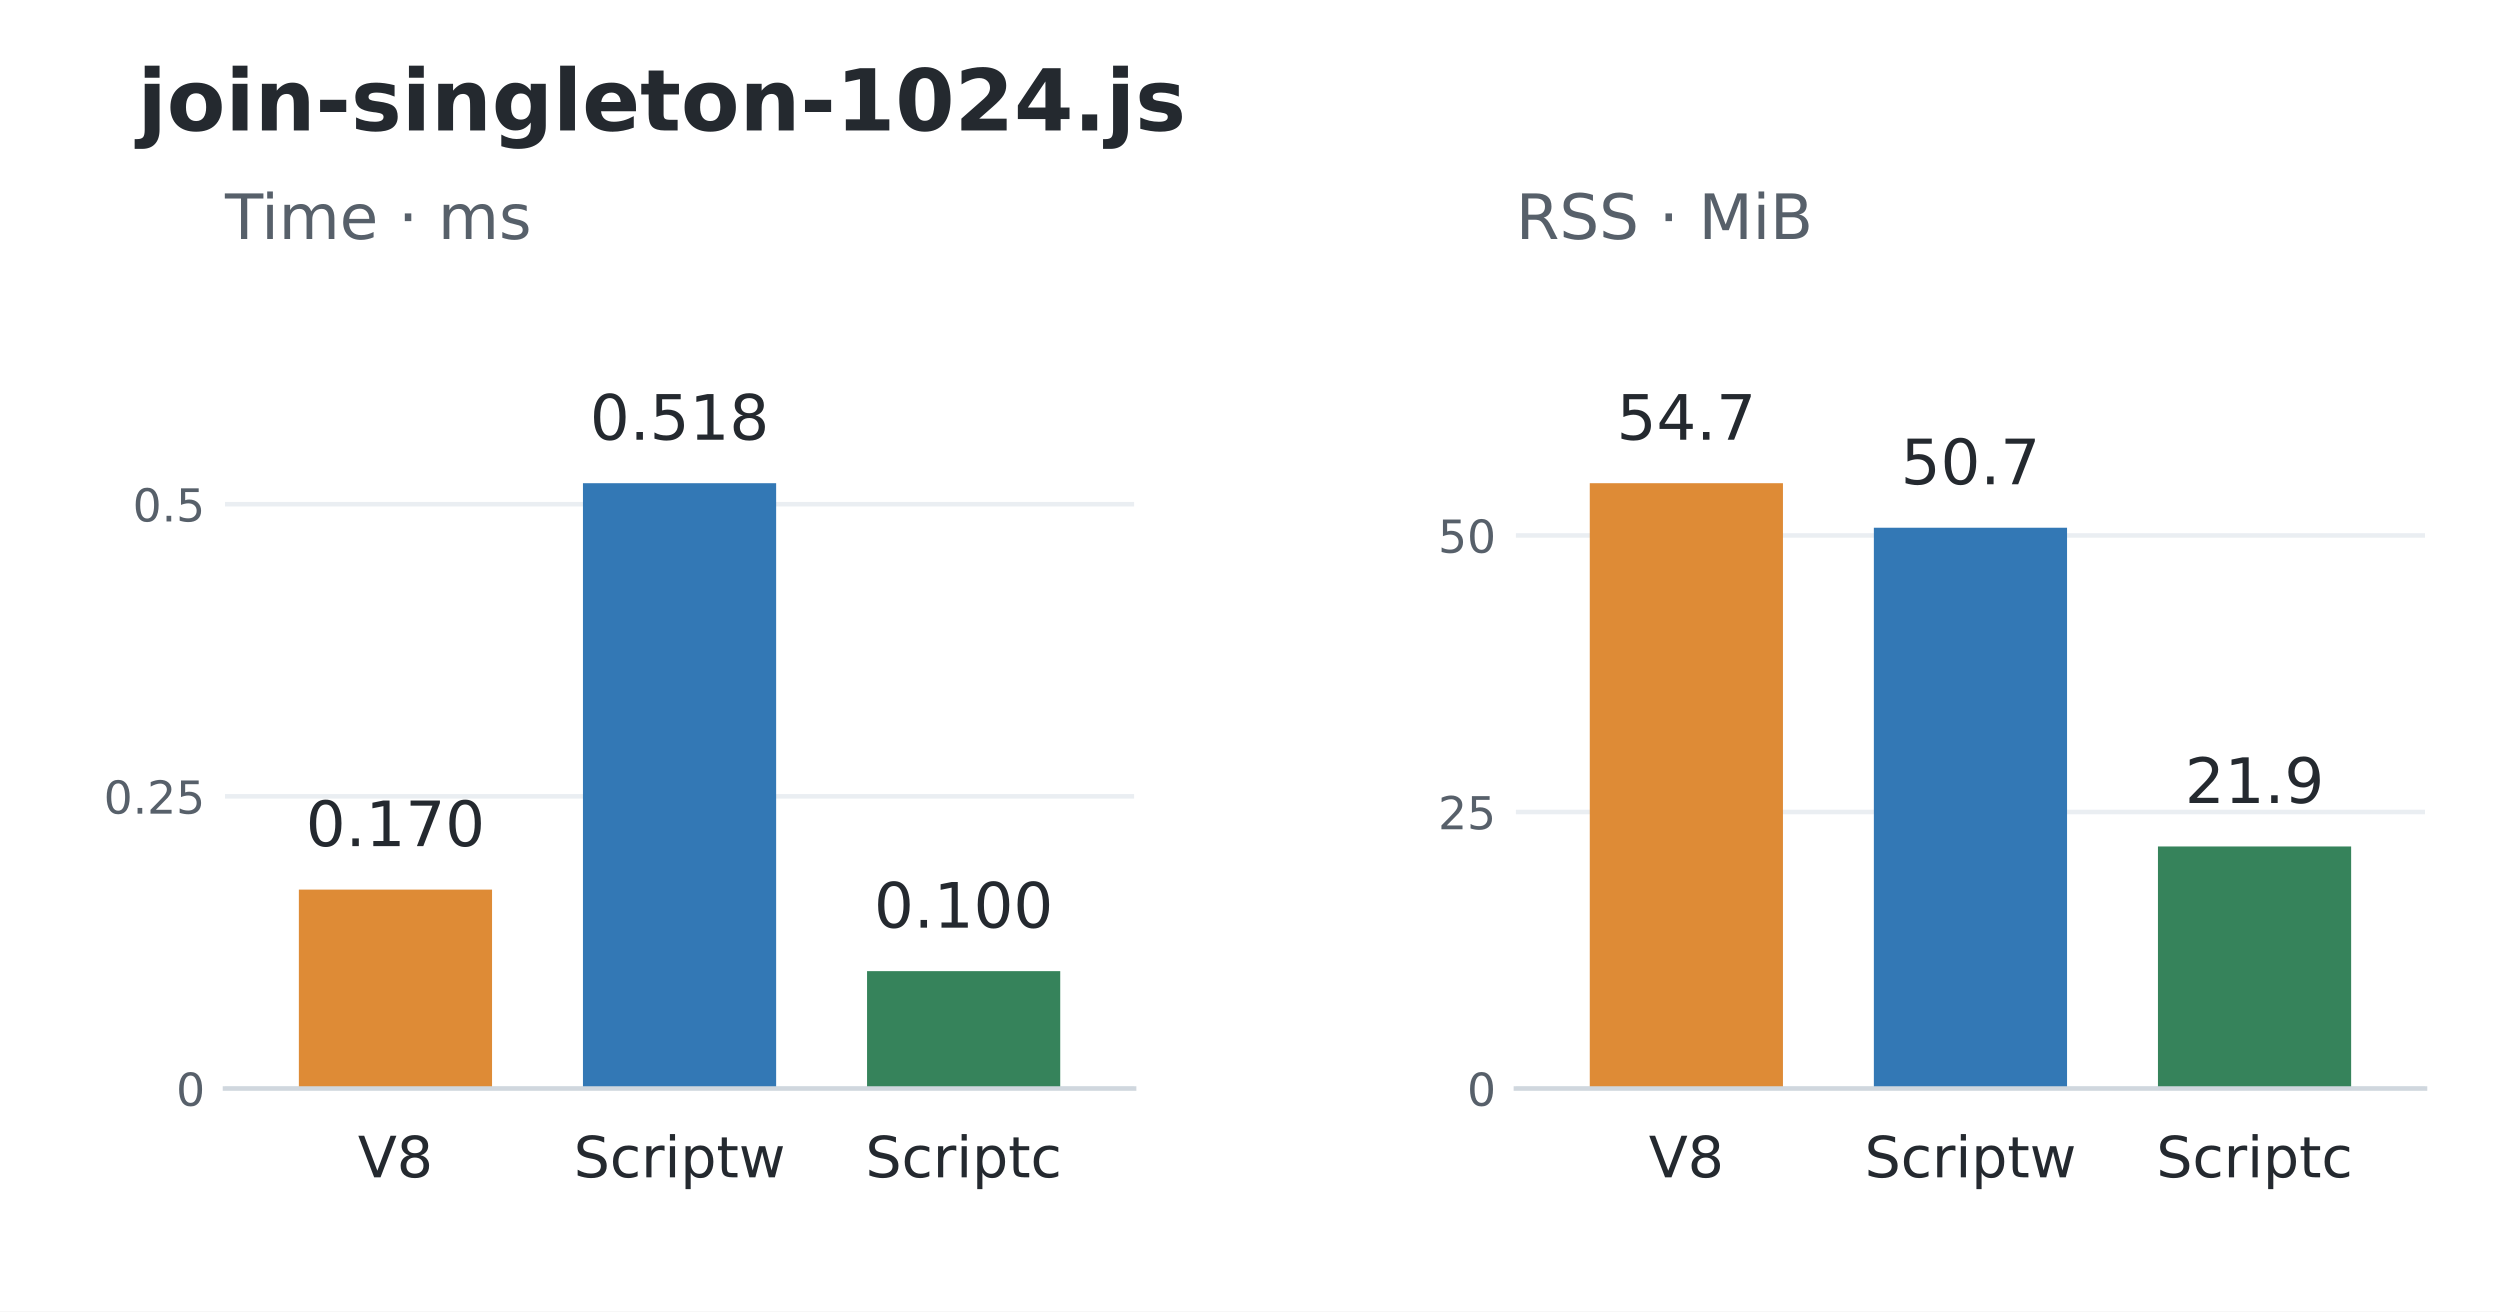
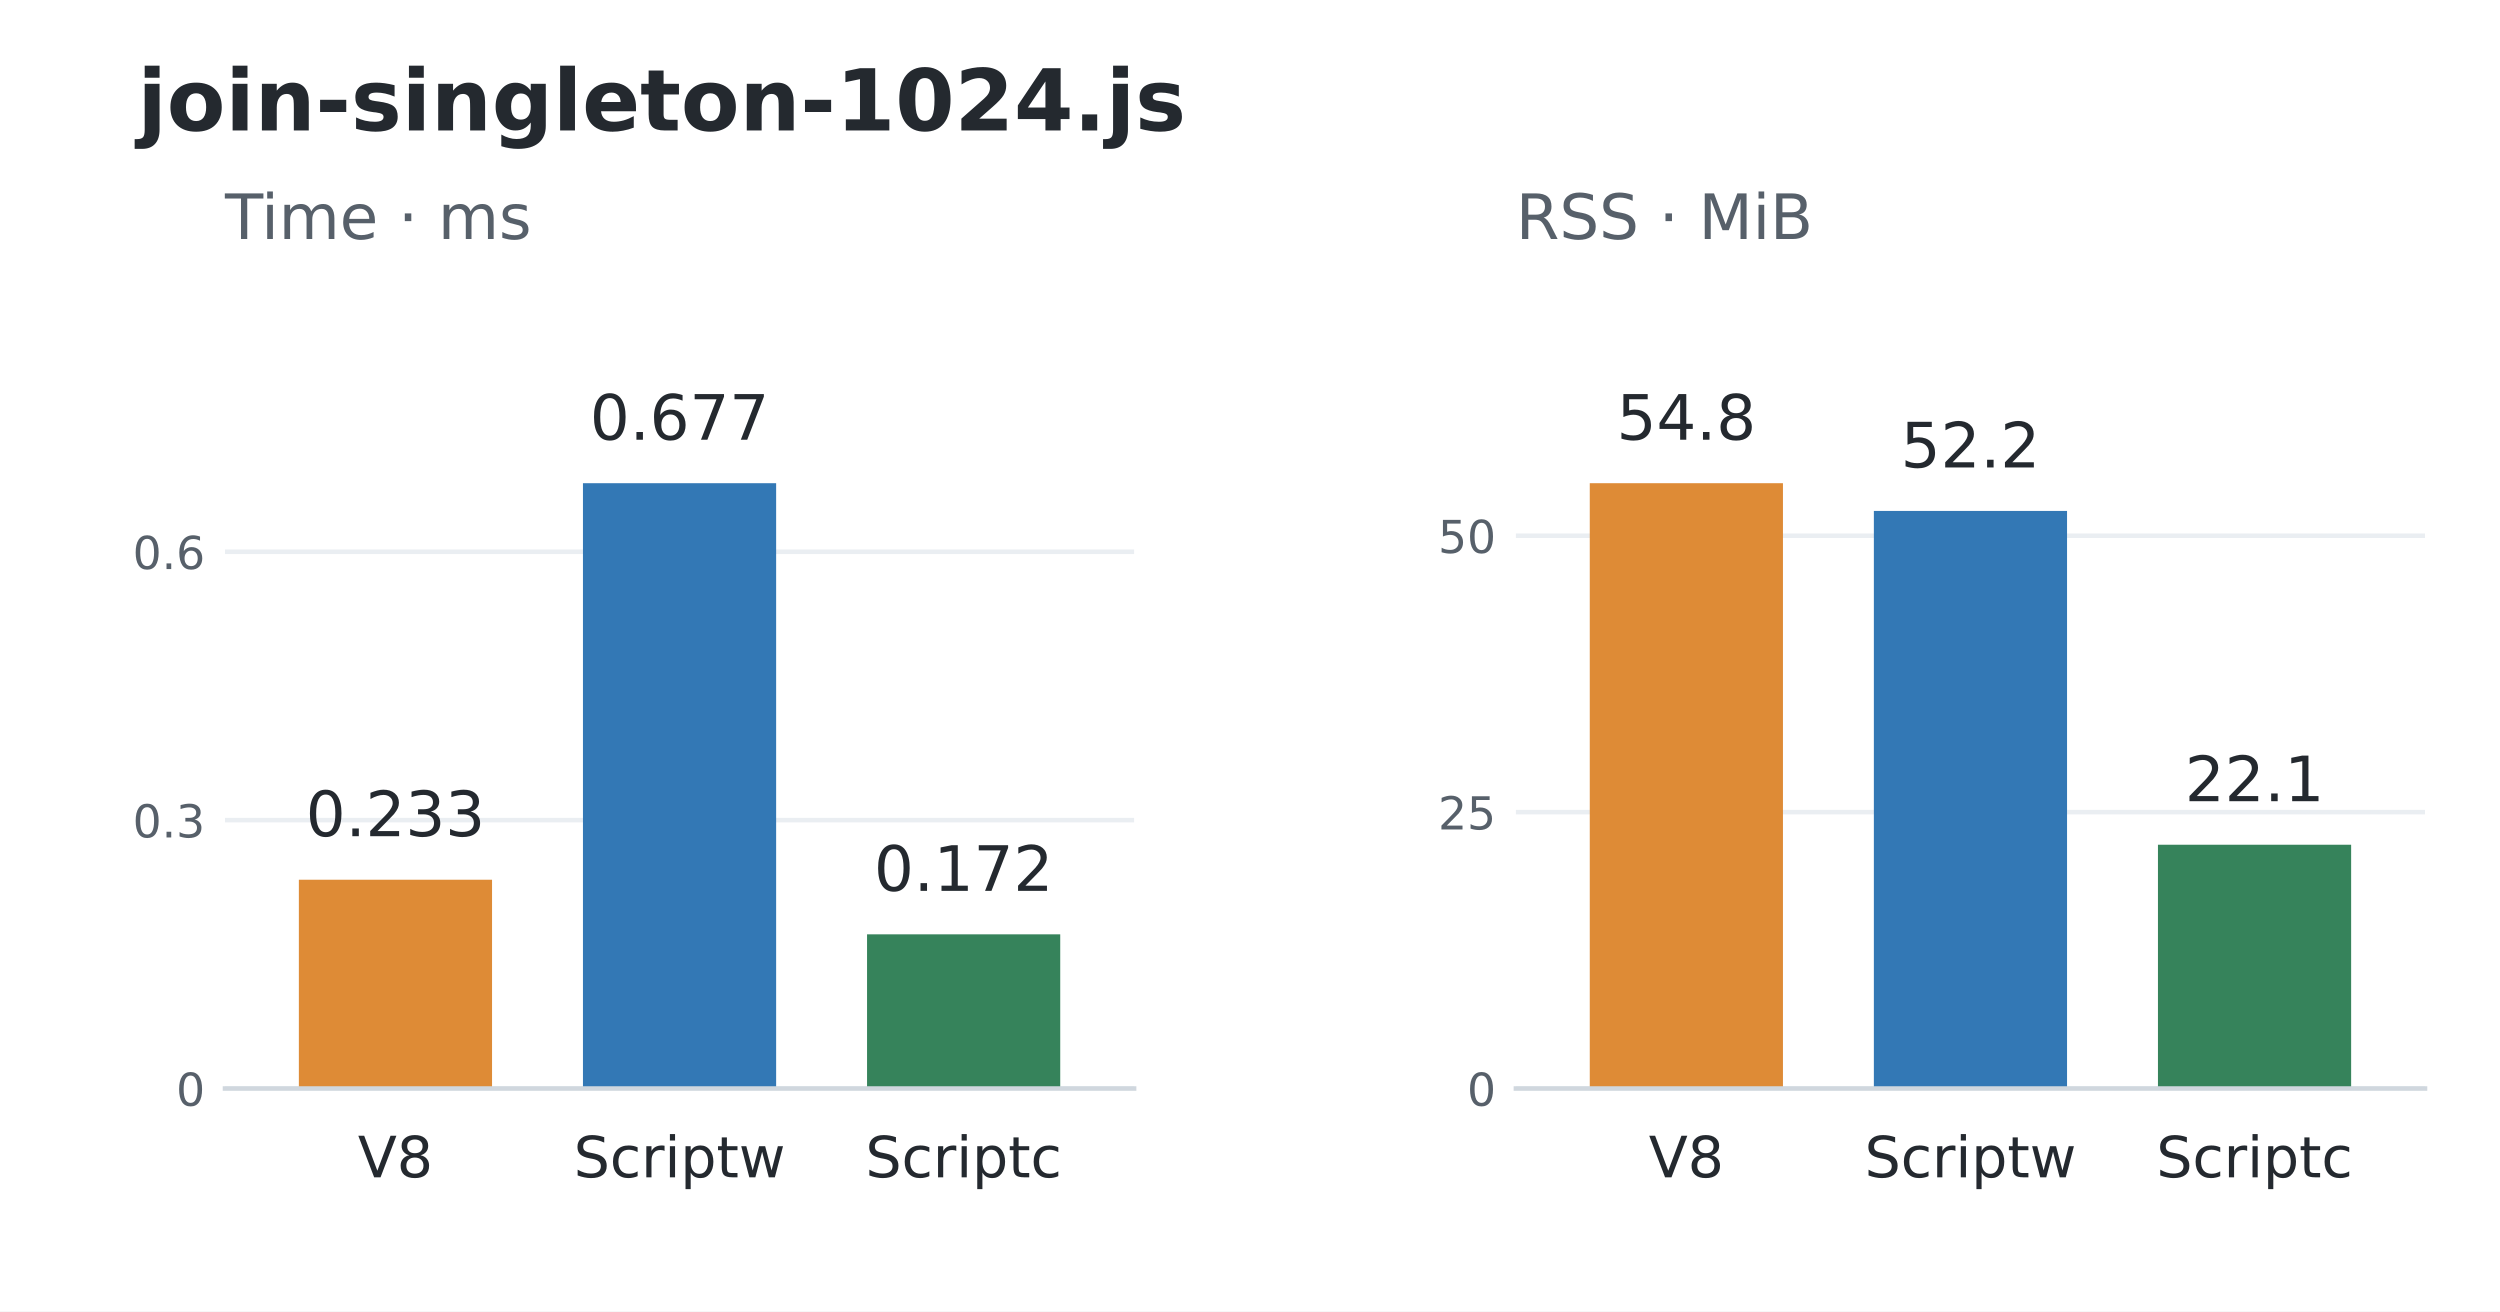
<svg xmlns="http://www.w3.org/2000/svg" width="439.2pt" height="230.4pt" viewBox="0 0 439.2 230.4" version="1.1">
  <defs>
    <style type="text/css">*{stroke-linejoin: round; stroke-linecap: butt}</style>
  </defs>
  <g id="figure_1">
    <g id="patch_1">
      <path d="M 0 230.4 L 439.2 230.4 L 439.2 0 L 0 0 z " style="fill: #ffffff" />
    </g>
    <g id="axes_1">
      <g id="patch_2">
        <path d="M 39.528 191.232 L 199.237 191.232 L 199.237 52.992 L 39.528 52.992 z " style="fill: #ffffff" />
      </g>
      <g id="matplotlib.axis_1">
        <g id="xtick_1">
          <g id="line2d_1" />
          <g id="text_1">
            <text style="font-size: 10px; font-family: 'DejaVu Sans'; text-anchor: middle; fill: #24292f" x="69.473" y="206.83" transform="rotate(-0 69.47346 206.8297)">V8</text>
          </g>
        </g>
        <g id="xtick_2">
          <g id="line2d_2" />
          <g id="text_2">
            <text style="font-size: 10px; font-family: 'DejaVu Sans'; text-anchor: middle; fill: #24292f" x="119.383" y="206.83" transform="rotate(-0 119.3825 206.8304)">Scriptw</text>
          </g>
        </g>
        <g id="xtick_3">
          <g id="line2d_3" />
          <g id="text_3">
            <text style="font-size: 10px; font-family: 'DejaVu Sans'; text-anchor: middle; fill: #24292f" x="169.292" y="206.83" transform="rotate(-0 169.2916 206.8304)">Scriptc</text>
          </g>
        </g>
      </g>
      <g id="matplotlib.axis_2">
        <g id="ytick_1">
          <g id="line2d_4">
            <path d="M 39.528 191.232 L 199.237 191.232 " clip-path="url(#p648741f3fb)" style="fill: none; stroke: #eaeef2; stroke-width: 0.8; stroke-linecap: square" />
          </g>
          <g id="line2d_5" />
          <g id="text_4">
            <text style="font-size: 8px; font-family: 'DejaVu Sans'; text-anchor: end; fill: #57606a" x="36.028" y="194.271" transform="rotate(-0 36.028 194.2711)">0</text>
          </g>
        </g>
        <g id="ytick_2">
          <g id="line2d_6">
-             <path d="M 39.528 139.904 L 199.237 139.904 " clip-path="url(#p648741f3fb)" style="fill: none; stroke: #eaeef2; stroke-width: 0.8; stroke-linecap: square" />
+             <path d="M 39.528 144.083 L 199.237 144.083 " clip-path="url(#p648741f3fb)" style="fill: none; stroke: #eaeef2; stroke-width: 0.8; stroke-linecap: square" />
          </g>
          <g id="line2d_7" />
          <g id="text_5">
-             <text style="font-size: 8px; font-family: 'DejaVu Sans'; text-anchor: end; fill: #57606a" x="36.028" y="142.943" transform="rotate(-0 36.028 142.9426)">0.25</text>
+             <text style="font-size: 8px; font-family: 'DejaVu Sans'; text-anchor: end; fill: #57606a" x="36.028" y="147.122" transform="rotate(-0 36.028 147.1216)">0.3</text>
          </g>
        </g>
        <g id="ytick_3">
          <g id="line2d_8">
-             <path d="M 39.528 88.575 L 199.237 88.575 " clip-path="url(#p648741f3fb)" style="fill: none; stroke: #eaeef2; stroke-width: 0.8; stroke-linecap: square" />
+             <path d="M 39.528 96.933 L 199.237 96.933 " clip-path="url(#p648741f3fb)" style="fill: none; stroke: #eaeef2; stroke-width: 0.8; stroke-linecap: square" />
          </g>
          <g id="line2d_9" />
          <g id="text_6">
-             <text style="font-size: 8px; font-family: 'DejaVu Sans'; text-anchor: end; fill: #57606a" x="36.028" y="91.614" transform="rotate(-0 36.028 91.61409)">0.5</text>
+             <text style="font-size: 8px; font-family: 'DejaVu Sans'; text-anchor: end; fill: #57606a" x="36.028" y="99.972" transform="rotate(-0 36.028 99.97207)">0.6</text>
          </g>
        </g>
      </g>
      <g id="patch_3">
-         <path d="M 52.504 191.232 L 86.443 191.232 L 86.443 156.289 L 52.504 156.289 z " clip-path="url(#p648741f3fb)" style="fill: #de8b36" />
+         <path d="M 52.504 191.232 L 86.443 191.232 L 86.443 154.546 L 52.504 154.546 z " clip-path="url(#p648741f3fb)" style="fill: #de8b36" />
      </g>
      <g id="patch_4">
        <path d="M 102.413 191.232 L 136.352 191.232 L 136.352 84.894 L 102.413 84.894 z " clip-path="url(#p648741f3fb)" style="fill: #3378b5" />
      </g>
      <g id="patch_5">
-         <path d="M 152.323 191.232 L 186.261 191.232 L 186.261 170.612 L 152.323 170.612 z " clip-path="url(#p648741f3fb)" style="fill: #36835b" />
+         <path d="M 152.323 191.232 L 186.261 191.232 L 186.261 164.145 L 152.323 164.145 z " clip-path="url(#p648741f3fb)" style="fill: #36835b" />
      </g>
      <g id="patch_6">
        <path d="M 39.528 191.232 L 199.237 191.232 " style="fill: none; stroke: #d0d7de; stroke-width: 0.8; stroke-linejoin: miter; stroke-linecap: square" />
      </g>
      <g id="text_7">
-         <text style="font-size: 11px; font-family: 'DejaVu Sans'; text-anchor: middle; fill: #24292f" x="69.473" y="148.647" transform="rotate(-0 69.47346 148.6466)">0.170</text>
+         <text style="font-size: 11px; font-family: 'DejaVu Sans'; text-anchor: middle; fill: #24292f" x="69.473" y="146.904" transform="rotate(-0 69.47346 146.9038)">0.233</text>
      </g>
      <g id="text_8">
-         <text style="font-size: 11px; font-family: 'DejaVu Sans'; text-anchor: middle; fill: #24292f" x="119.383" y="77.251" transform="rotate(-0 119.3825 77.25096)">0.518</text>
+         <text style="font-size: 11px; font-family: 'DejaVu Sans'; text-anchor: middle; fill: #24292f" x="119.383" y="77.251" transform="rotate(-0 119.3825 77.25096)">0.677</text>
      </g>
      <g id="text_9">
-         <text style="font-size: 11px; font-family: 'DejaVu Sans'; text-anchor: middle; fill: #24292f" x="169.292" y="162.969" transform="rotate(-0 169.2916 162.9694)">0.100</text>
+         <text style="font-size: 11px; font-family: 'DejaVu Sans'; text-anchor: middle; fill: #24292f" x="169.292" y="156.502" transform="rotate(-0 169.2916 156.502)">0.172</text>
      </g>
      <g id="text_10">
        <text style="font-size: 11px; font-family: 'DejaVu Sans'; text-anchor: start; fill: #57606a" x="39.528" y="41.992" transform="rotate(-0 39.528 41.992)">Time · ms</text>
      </g>
    </g>
    <g id="axes_2">
      <g id="patch_7">
        <path d="M 266.315 191.232 L 426.024 191.232 L 426.024 52.992 L 266.315 52.992 z " style="fill: #ffffff" />
      </g>
      <g id="matplotlib.axis_3">
        <g id="xtick_4">
          <g id="line2d_10" />
          <g id="text_11">
            <text style="font-size: 10px; font-family: 'DejaVu Sans'; text-anchor: middle; fill: #24292f" x="296.26" y="206.83" transform="rotate(-0 296.2604 206.8297)">V8</text>
          </g>
        </g>
        <g id="xtick_5">
          <g id="line2d_11" />
          <g id="text_12">
            <text style="font-size: 10px; font-family: 'DejaVu Sans'; text-anchor: middle; fill: #24292f" x="346.169" y="206.83" transform="rotate(-0 346.1695 206.8304)">Scriptw</text>
          </g>
        </g>
        <g id="xtick_6">
          <g id="line2d_12" />
          <g id="text_13">
            <text style="font-size: 10px; font-family: 'DejaVu Sans'; text-anchor: middle; fill: #24292f" x="396.079" y="206.83" transform="rotate(-0 396.0785 206.8304)">Scriptc</text>
          </g>
        </g>
      </g>
      <g id="matplotlib.axis_4">
        <g id="ytick_4">
          <g id="line2d_13">
            <path d="M 266.315 191.232 L 426.024 191.232 " clip-path="url(#pf3a1462166)" style="fill: none; stroke: #eaeef2; stroke-width: 0.8; stroke-linecap: square" />
          </g>
          <g id="line2d_14" />
          <g id="text_14">
            <text style="font-size: 8px; font-family: 'DejaVu Sans'; text-anchor: end; fill: #57606a" x="262.815" y="194.271" transform="rotate(-0 262.8149 194.2711)">0</text>
          </g>
        </g>
        <g id="ytick_5">
          <g id="line2d_15">
-             <path d="M 266.315 142.65 L 426.024 142.65 " clip-path="url(#pf3a1462166)" style="fill: none; stroke: #eaeef2; stroke-width: 0.8; stroke-linecap: square" />
+             <path d="M 266.315 142.676 L 426.024 142.676 " clip-path="url(#pf3a1462166)" style="fill: none; stroke: #eaeef2; stroke-width: 0.8; stroke-linecap: square" />
          </g>
          <g id="line2d_16" />
          <g id="text_15">
-             <text style="font-size: 8px; font-family: 'DejaVu Sans'; text-anchor: end; fill: #57606a" x="262.815" y="145.689" transform="rotate(-0 262.8149 145.6887)">25</text>
+             <text style="font-size: 8px; font-family: 'DejaVu Sans'; text-anchor: end; fill: #57606a" x="262.815" y="145.715" transform="rotate(-0 262.8149 145.7147)">25</text>
          </g>
        </g>
        <g id="ytick_6">
          <g id="line2d_17">
-             <path d="M 266.315 94.067 L 426.024 94.067 " clip-path="url(#pf3a1462166)" style="fill: none; stroke: #eaeef2; stroke-width: 0.8; stroke-linecap: square" />
+             <path d="M 266.315 94.119 L 426.024 94.119 " clip-path="url(#pf3a1462166)" style="fill: none; stroke: #eaeef2; stroke-width: 0.8; stroke-linecap: square" />
          </g>
          <g id="line2d_18" />
          <g id="text_16">
-             <text style="font-size: 8px; font-family: 'DejaVu Sans'; text-anchor: end; fill: #57606a" x="262.815" y="97.106" transform="rotate(-0 262.8149 97.10632)">50</text>
+             <text style="font-size: 8px; font-family: 'DejaVu Sans'; text-anchor: end; fill: #57606a" x="262.815" y="97.158" transform="rotate(-0 262.8149 97.15831)">50</text>
          </g>
        </g>
      </g>
      <g id="patch_8">
        <path d="M 279.291 191.232 L 313.229 191.232 L 313.229 84.894 L 279.291 84.894 z " clip-path="url(#pf3a1462166)" style="fill: #de8b36" />
      </g>
      <g id="patch_9">
-         <path d="M 329.2 191.232 L 363.139 191.232 L 363.139 92.712 L 329.2 92.712 z " clip-path="url(#pf3a1462166)" style="fill: #3378b5" />
+         <path d="M 329.2 191.232 L 363.139 191.232 L 363.139 89.764 L 329.2 89.764 z " clip-path="url(#pf3a1462166)" style="fill: #3378b5" />
      </g>
      <g id="patch_10">
-         <path d="M 379.109 191.232 L 413.048 191.232 L 413.048 148.707 L 379.109 148.707 z " clip-path="url(#pf3a1462166)" style="fill: #36835b" />
+         <path d="M 379.109 191.232 L 413.048 191.232 L 413.048 148.4 L 379.109 148.4 z " clip-path="url(#pf3a1462166)" style="fill: #36835b" />
      </g>
      <g id="patch_11">
        <path d="M 266.315 191.232 L 426.024 191.232 " style="fill: none; stroke: #d0d7de; stroke-width: 0.8; stroke-linejoin: miter; stroke-linecap: square" />
      </g>
      <g id="text_17">
-         <text style="font-size: 11px; font-family: 'DejaVu Sans'; text-anchor: middle; fill: #24292f" x="296.26" y="77.251" transform="rotate(-0 296.2604 77.25096)">54.7</text>
+         <text style="font-size: 11px; font-family: 'DejaVu Sans'; text-anchor: middle; fill: #24292f" x="296.26" y="77.251" transform="rotate(-0 296.2604 77.25096)">54.8</text>
      </g>
      <g id="text_18">
-         <text style="font-size: 11px; font-family: 'DejaVu Sans'; text-anchor: middle; fill: #24292f" x="346.169" y="85.07" transform="rotate(-0 346.1695 85.06969)">50.7</text>
+         <text style="font-size: 11px; font-family: 'DejaVu Sans'; text-anchor: middle; fill: #24292f" x="346.169" y="82.122" transform="rotate(-0 346.1695 82.12177)">52.2</text>
      </g>
      <g id="text_19">
-         <text style="font-size: 11px; font-family: 'DejaVu Sans'; text-anchor: middle; fill: #24292f" x="396.079" y="141.065" transform="rotate(-0 396.0785 141.0647)">21.9</text>
+         <text style="font-size: 11px; font-family: 'DejaVu Sans'; text-anchor: middle; fill: #24292f" x="396.079" y="140.757" transform="rotate(-0 396.0785 140.7574)">22.1</text>
      </g>
      <g id="text_20">
        <text style="font-size: 11px; font-family: 'DejaVu Sans'; text-anchor: start; fill: #57606a" x="266.315" y="41.992" transform="rotate(-0 266.3149 41.992)">RSS · MiB</text>
      </g>
    </g>
    <g id="text_21">
      <text style="font-weight: 700; font-size: 15px; font-family: 'DejaVu Sans'; text-anchor: start; fill: #24292f" x="24.156" y="22.918" transform="rotate(-0 24.156 22.91766)">join-singleton-1024.js</text>
    </g>
  </g>
  <defs>
    <clipPath id="p648741f3fb">
      <rect x="39.528" y="52.992" width="159.709" height="138.24" />
    </clipPath>
    <clipPath id="pf3a1462166">
      <rect x="266.315" y="52.992" width="159.709" height="138.24" />
    </clipPath>
  </defs>
</svg>
